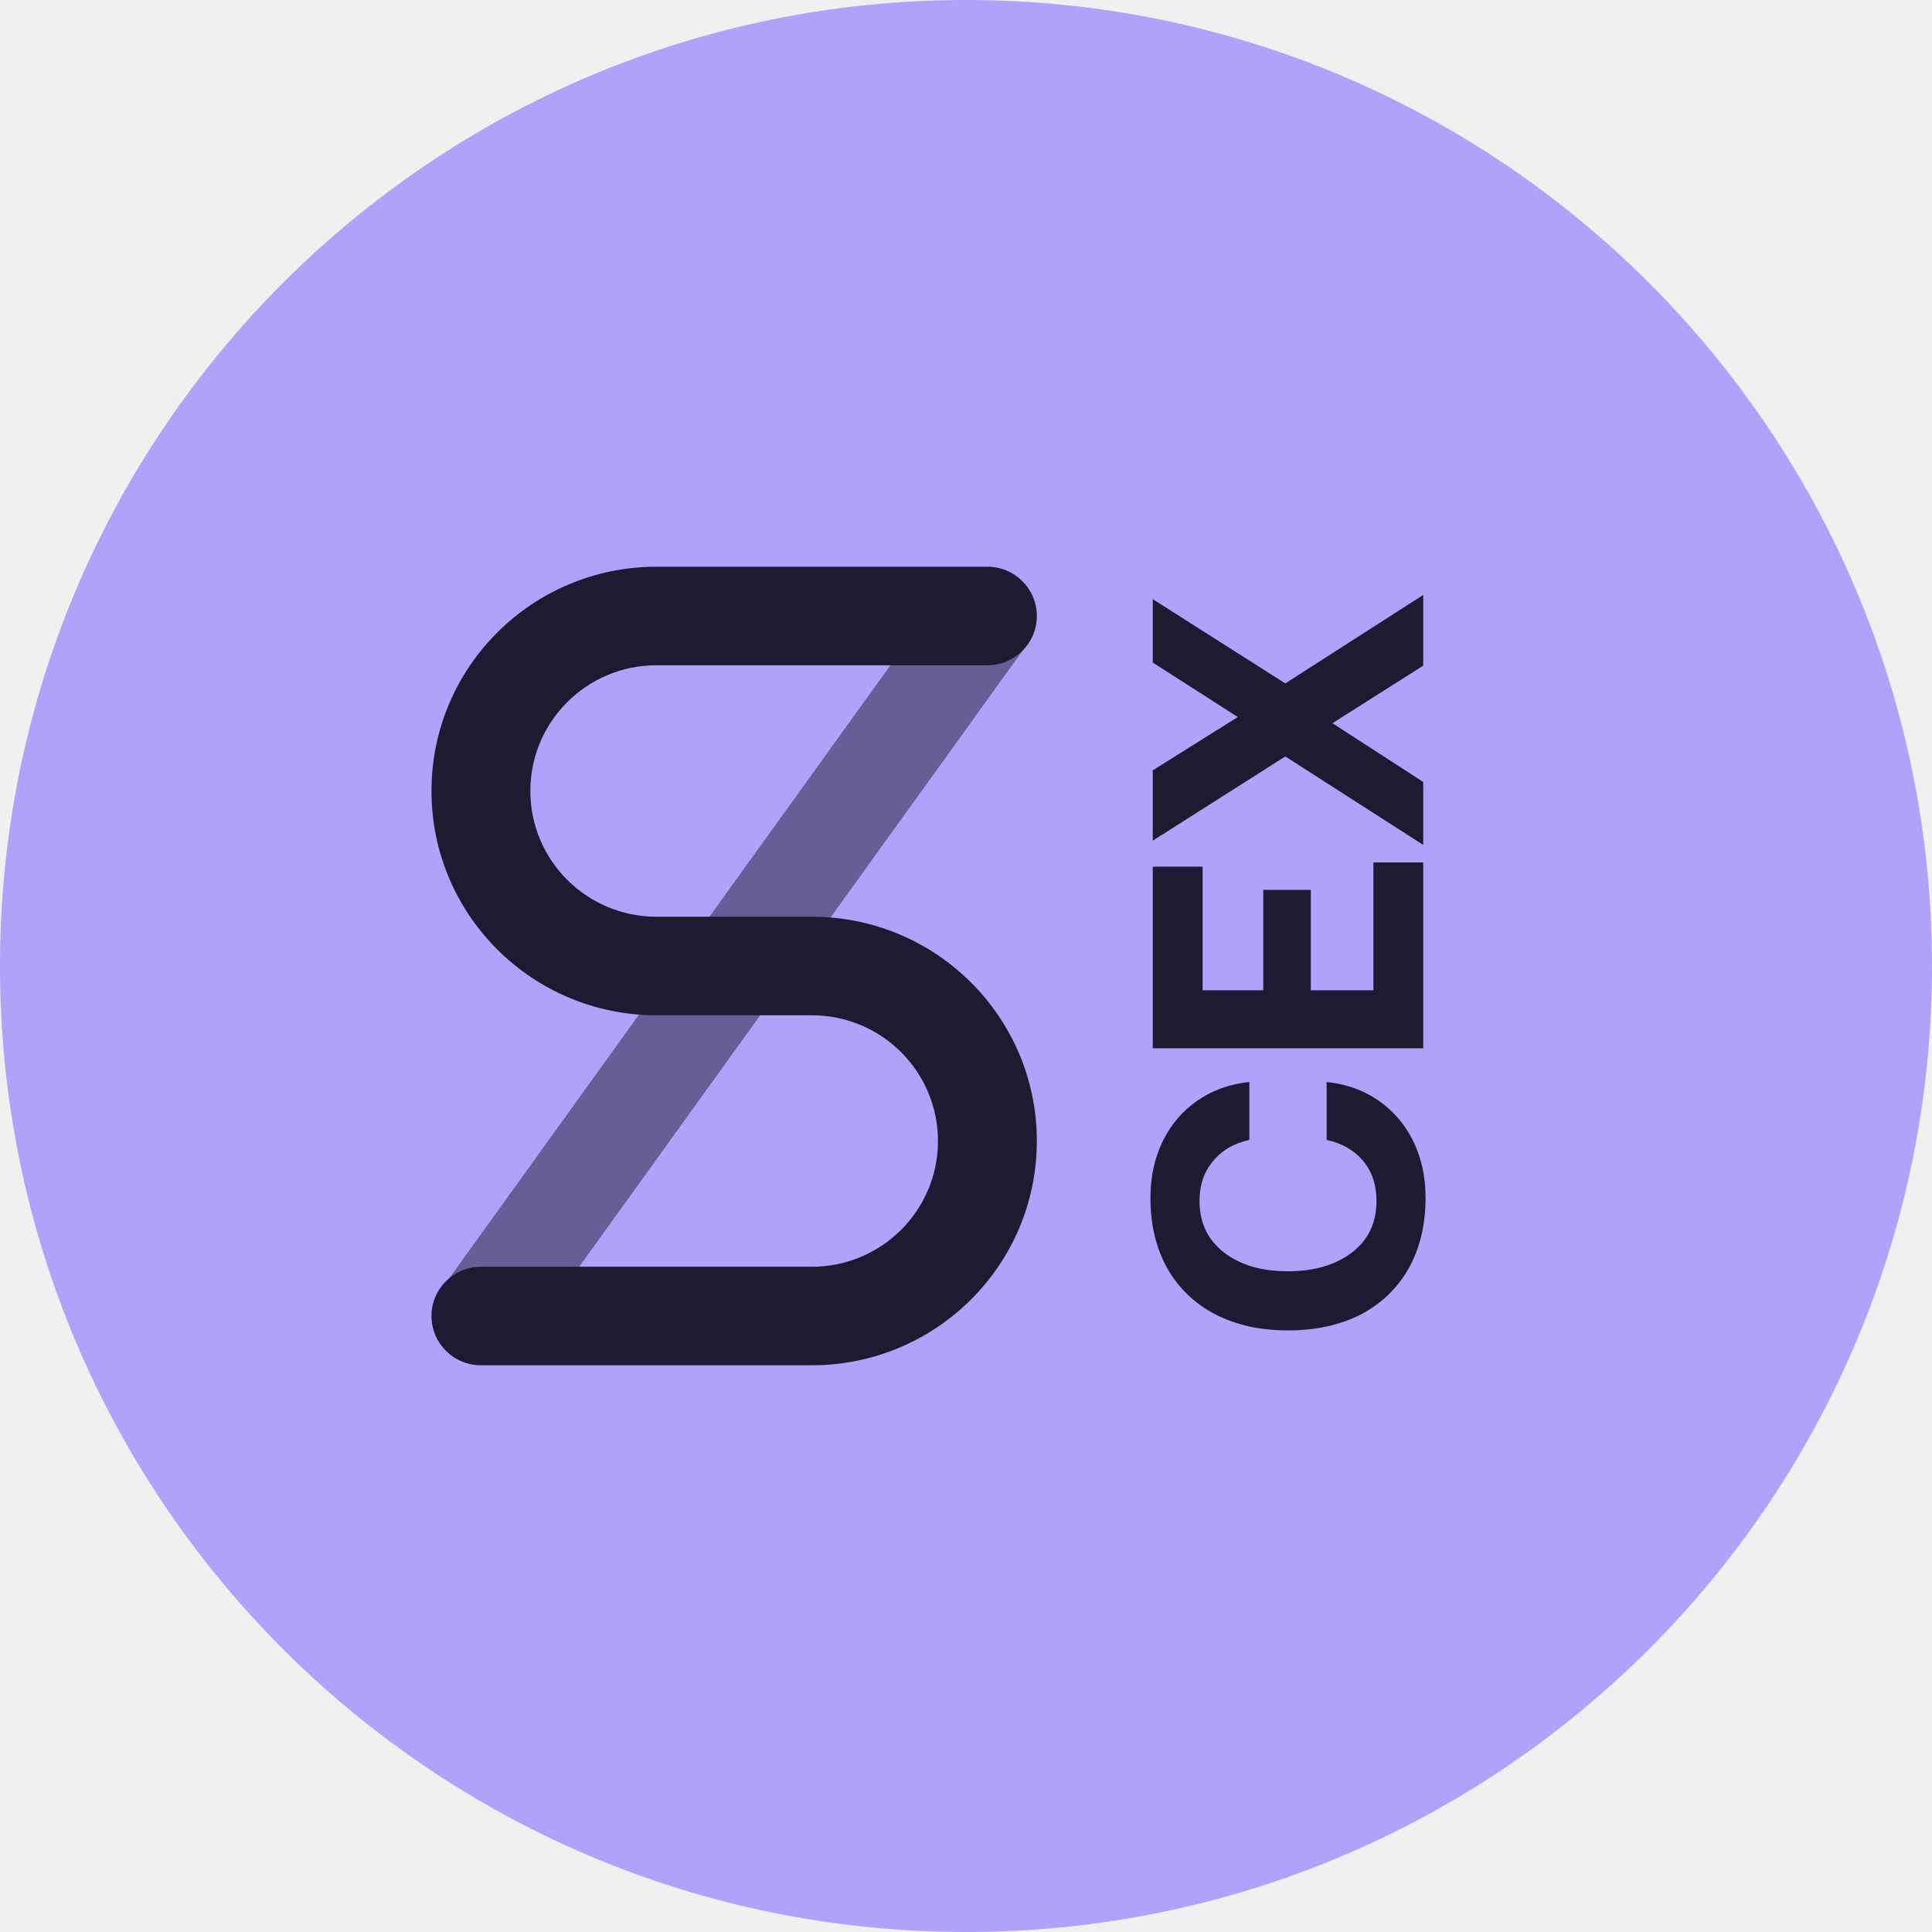
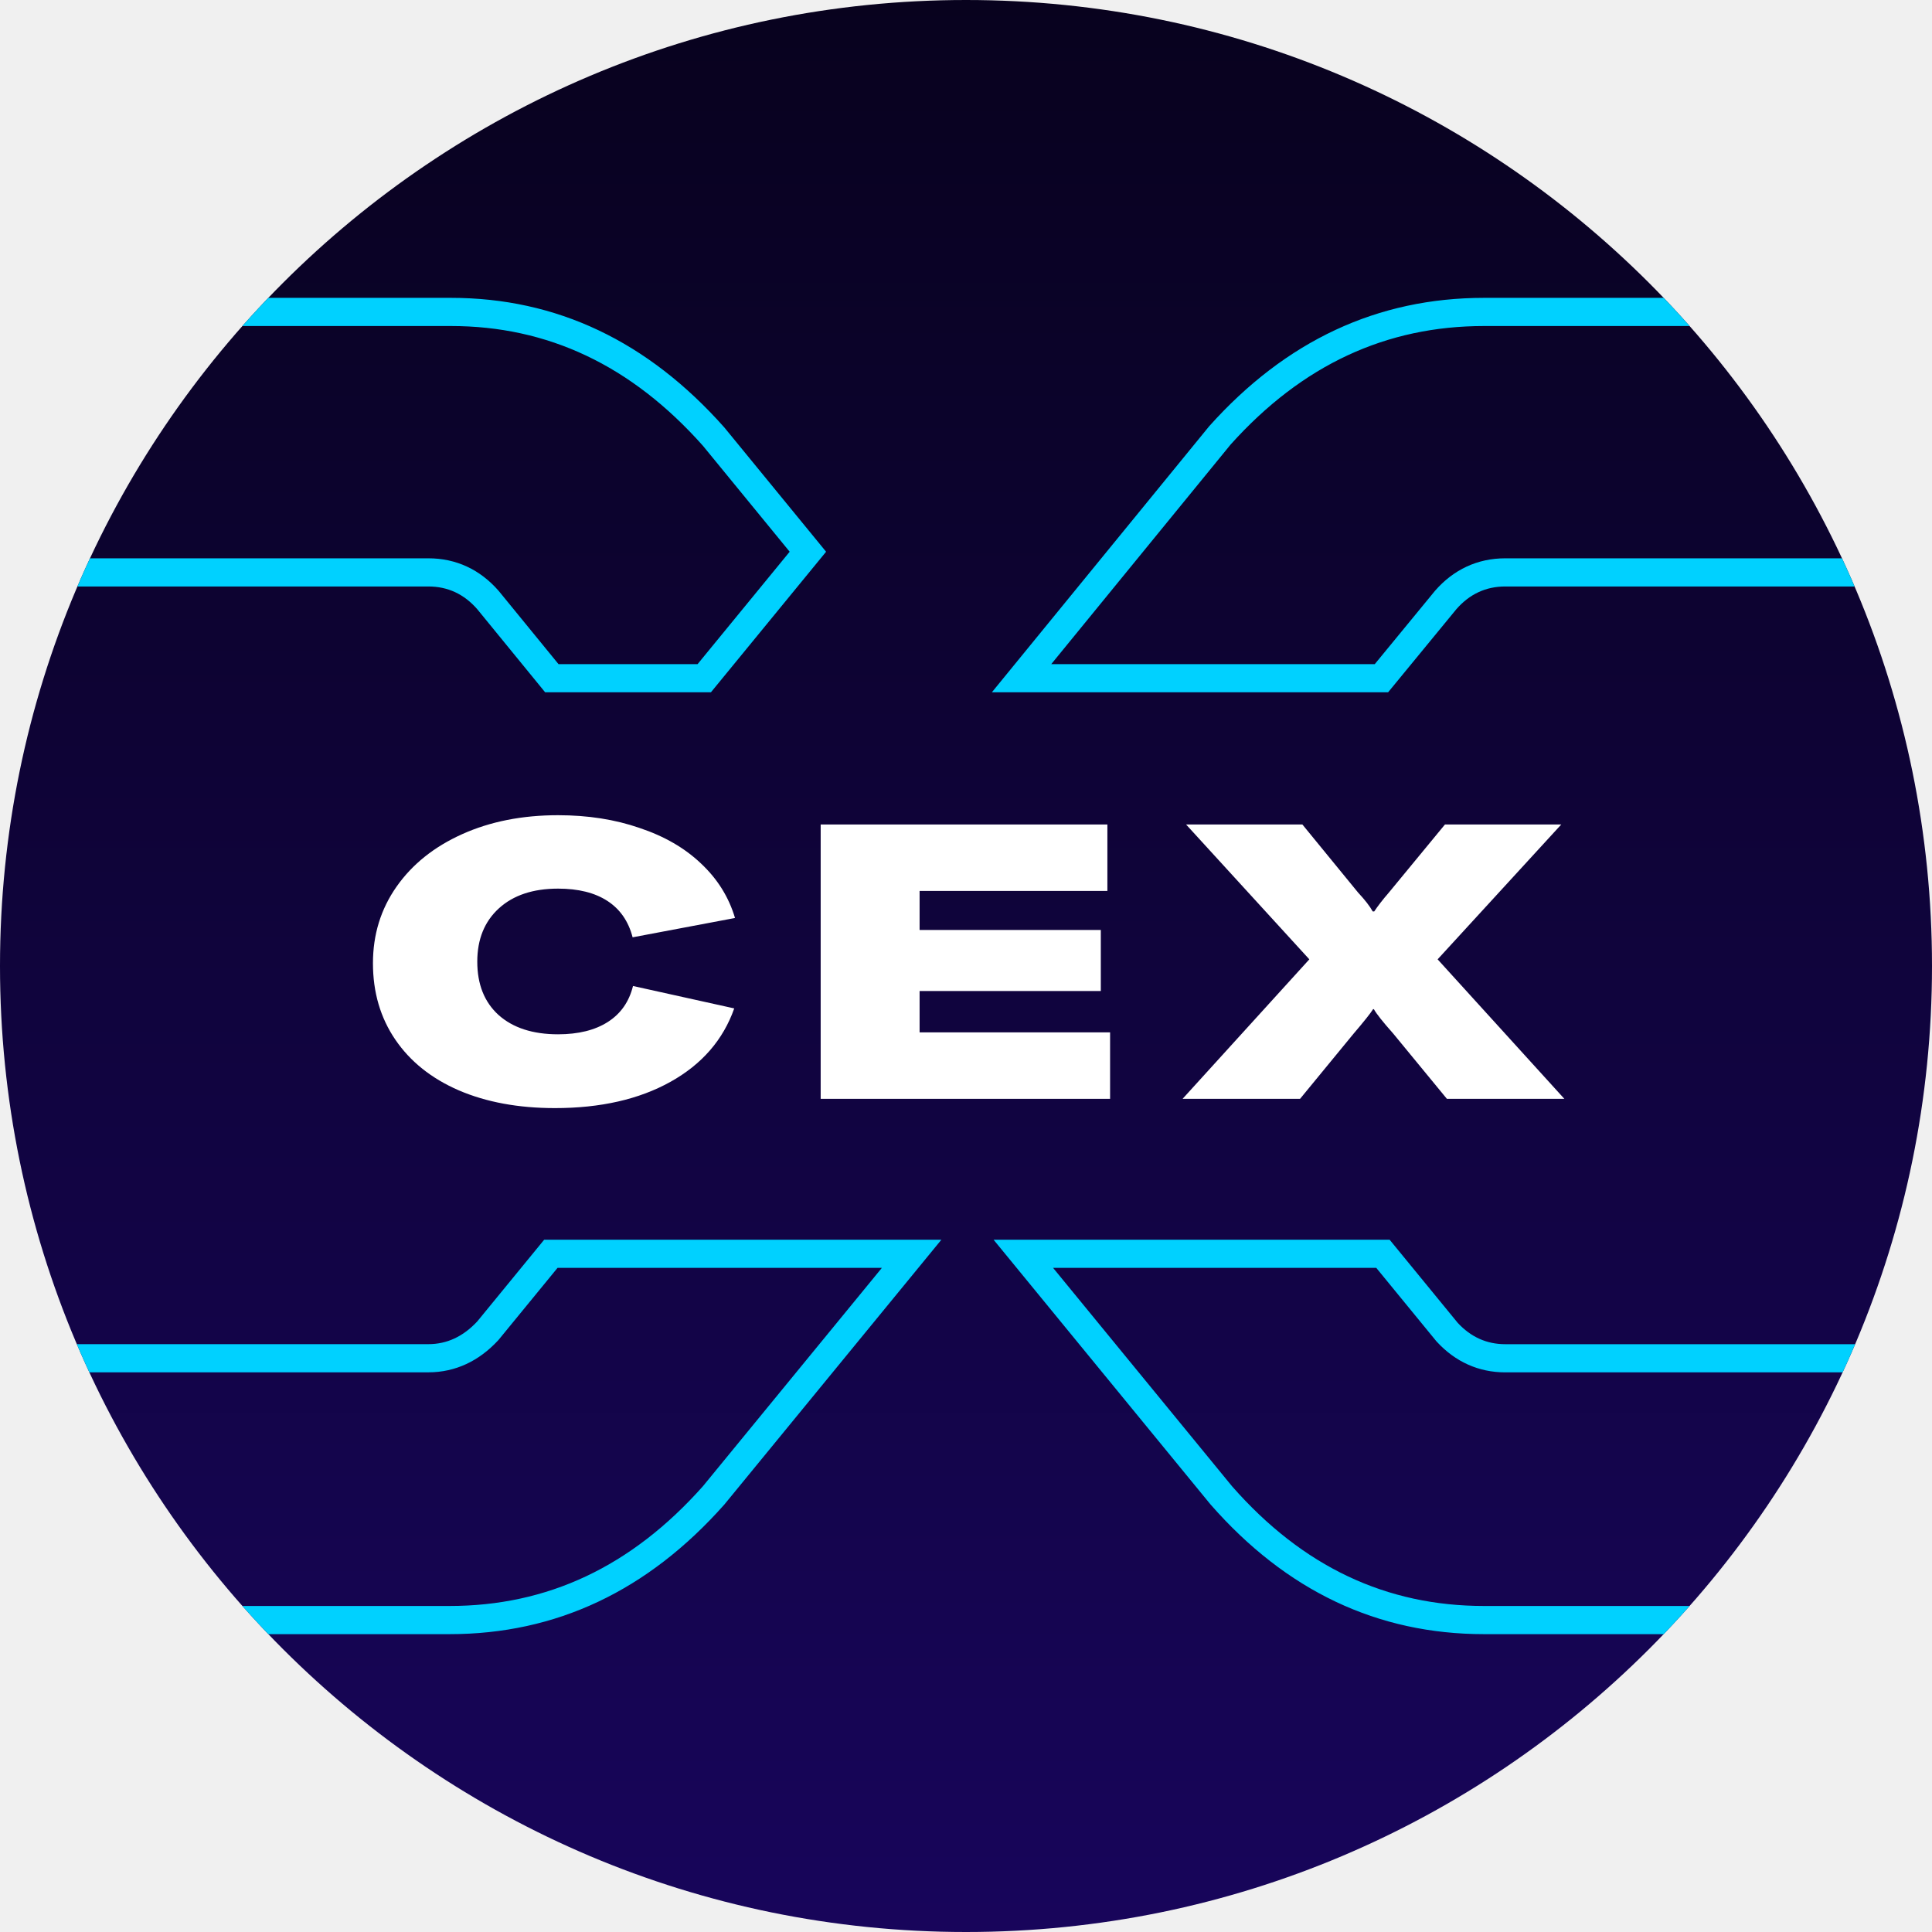
- <svg xmlns="http://www.w3.org/2000/svg" width="300" height="300" viewBox="0 0 300 300" fill="none">
-   <path d="M150 300c82.843 0 150-67.157 150-150S232.843 0 150 0 0 67.157 0 150s67.157 150 150 150z" fill="#B2A1FB" />
-   <path d="M200 206.586c-4.28 0-8.02-.82-11.22-2.46-3.24-1.68-5.74-4.06-7.5-7.14-1.76-3.12-2.64-6.78-2.64-10.98 0-3.28.64-6.22 1.92-8.82 1.28-2.6 3.08-4.7 5.4-6.3 2.32-1.6 5-2.56 8.04-2.88v9c-2.4.52-4.28 1.62-5.64 3.3-1.4 1.64-2.1 3.7-2.1 6.18 0 3.36 1.26 6.02 3.78 7.98 2.52 1.96 5.84 2.94 9.96 2.94 4.08 0 7.4-.98 9.96-2.94 2.52-1.96 3.78-4.62 3.78-7.98 0-2.48-.68-4.54-2.04-6.18-1.4-1.68-3.3-2.78-5.7-3.3v-9c3.04.32 5.72 1.28 8.04 2.88 2.32 1.6 4.12 3.7 5.4 6.3 1.28 2.6 1.92 5.54 1.92 8.82 0 4.2-.88 7.86-2.64 10.98-1.76 3.08-4.24 5.46-7.44 7.14-3.24 1.64-7 2.46-11.28 2.46zm-21-43.809v-28.2h7.74v19.2h9.42v-15.6h7.38v15.6h9.72v-19.86H221v28.86h-42zm20.58-45.317L179 130.54v-10.92l13.2-8.28-13.2-8.46v-9.84l20.58 13.08L221 92.38v10.98l-14.1 8.94 14.1 9.12v9.78l-21.42-13.74z" fill="#1E1A31" />
-   <path opacity=".5" fill-rule="evenodd" clip-rule="evenodd" d="M81.424 208.528l-12.483-8.906 78.516-109.094 12.484 8.906-78.517 109.094z" fill="#1E1A31" />
-   <path fill-rule="evenodd" clip-rule="evenodd" d="M121.868 142.349h4.191c19.298 0 34.941 15.592 34.941 34.826C161 196.408 145.357 212 126.059 212H74.676c-4.24 0-7.676-3.425-7.676-7.651 0-4.225 3.437-7.65 7.676-7.65h51.383c10.819 0 19.589-8.741 19.589-19.524 0-10.783-8.77-19.524-19.589-19.524h-24.118C82.643 157.651 67 142.059 67 122.825 67 103.592 82.643 88 101.941 88h51.383c4.239 0 7.676 3.425 7.676 7.65 0 4.226-3.437 7.651-7.676 7.651h-51.383c-10.82 0-19.59 8.741-19.59 19.524 0 10.783 8.77 19.524 19.59 19.524h19.927z" fill="#1E1A31" />
+ <svg xmlns="http://www.w3.org/2000/svg" width="480" height="480" viewBox="0 0 480 480" fill="none">
+   <circle cx="240" cy="240" r="240" fill="url(#paint0_linear)" />
+   <mask id="mask0" mask-type="alpha" maskUnits="userSpaceOnUse" x="0" y="0" width="480" height="480">
+     <circle cx="240" cy="240" r="240" fill="url(#paint1_linear)" />
+   </mask>
+   <g mask="url(#mask0)">
+     <path fill-rule="evenodd" clip-rule="evenodd" d="M123.924 146.839L138.76 165H173.312L196.192 137.076L174.636 110.748C156.805 90.694 136.027 81 112.011 81H12V138.71H106.428C113.355 138.71 119.293 141.538 123.848 146.752L123.924 146.839ZM179.963 106.205L205.24 137.078L176.626 172H135.439L118.576 151.357C115.289 147.595 111.243 145.71 106.428 145.71H7.951C7.076 145.71 6.361 145.433 5.822 144.879C5.274 144.334 5 143.717 5 143.056V76.654C5 75.993 5.274 75.385 5.822 74.831C6.361 74.277 7.076 74 7.951 74H112.011C138.27 74 160.923 84.741 179.963 106.205ZM123.852 332.909L123.701 333.071C119.042 338.081 113.205 340.951 106.428 340.951H12.327V399H111.685C135.94 399 156.82 389.299 174.636 369.252L219.1 315H138.518L123.852 332.909ZM135.203 308H233.888L179.963 373.795C160.923 395.268 138.164 406 111.685 406H7.951C7.076 406 6.414 405.723 5.981 405.169C5.539 404.615 5.327 403.9 5.327 403.007V336.605C5.327 335.943 5.539 335.336 5.981 334.782C6.414 334.228 7.076 333.951 7.951 333.951H106.428C111.022 333.951 115.068 332.074 118.576 328.303L135.203 308ZM362.153 328.643C365.439 332.19 369.371 333.96 373.974 333.96H472.451C473.325 333.96 473.979 334.237 474.421 334.791C474.854 335.345 475.075 336.069 475.075 336.944V403.346C475.075 404.007 474.854 404.624 474.421 405.169C473.979 405.723 473.325 406 472.451 406H368.717C342.238 406 319.585 395.268 300.766 373.795L246.848 308H345.245L362.153 328.643ZM341.93 315H261.635L306.106 369.268C323.696 389.299 344.46 399 368.717 399H468.075V340.96H373.974C367.312 340.96 361.552 338.295 357.018 333.4L356.872 333.244L341.93 315ZM361.826 151.357C365.112 147.595 369.159 145.71 373.974 145.71H472.451C473.325 145.71 473.979 145.433 474.421 144.879C474.854 144.334 475.075 143.717 475.075 143.056V76.654C475.075 75.769 474.854 75.108 474.421 74.661C473.979 74.223 473.325 74 472.451 74H368.717C342.238 74 319.479 84.625 300.439 105.874L246.427 172H344.868L361.826 151.357ZM341.559 165L356.484 146.832L356.554 146.752C361.109 141.538 367.047 138.71 373.974 138.71H468.075V81H368.717C344.443 81 323.562 90.611 305.758 110.428L261.183 165H341.559Z" fill="#00D1FF" />
+   </g>
+   <path d="M137.875 275.304C128.787 275.304 120.819 273.832 113.971 270.888C107.187 267.944 101.939 263.752 98.227 258.312C94.515 252.872 92.659 246.536 92.659 239.304C92.659 232.2 94.611 225.864 98.515 220.296C102.419 214.728 107.859 210.376 114.835 207.24C121.811 204.104 129.747 202.536 138.643 202.536C146.067 202.536 152.819 203.592 158.899 205.704C165.043 207.752 170.131 210.696 174.163 214.536C178.259 218.376 181.075 222.888 182.611 228.072L157.171 232.872C156.147 228.904 154.067 225.896 150.931 223.848C147.795 221.8 143.699 220.776 138.643 220.776C132.435 220.776 127.539 222.408 123.955 225.672C120.371 228.936 118.579 233.352 118.579 238.92C118.579 244.552 120.339 248.968 123.859 252.168C127.443 255.368 132.371 256.968 138.643 256.968C143.699 256.968 147.827 255.944 151.027 253.896C154.227 251.848 156.307 248.872 157.267 244.968L182.419 250.536C179.667 258.344 174.387 264.424 166.579 268.776C158.771 273.128 149.203 275.304 137.875 275.304Z" fill="white" />
+   <path d="M228.47 256.488H275.798V273H203.894V204.84H275.126V221.352H228.47V231.048H273.494V246.216H228.47V256.488Z" fill="white" />
+   <path d="M294.676 204.84H323.572L337.396 221.736C339.124 223.592 340.34 225.16 341.044 226.44H341.428C342.26 225.16 343.476 223.592 345.076 221.736L358.996 204.84H387.892L357.172 238.344L388.66 273H359.476L346.132 256.776C343.572 253.896 341.972 251.88 341.332 250.728H341.14C340.5 251.752 338.868 253.8 336.244 256.872L322.996 273H293.812L325.3 238.344L294.676 204.84Z" fill="white" />
+   <defs>
+     <linearGradient id="paint0_linear" x1="240" y1="0" x2="240" y2="701.818" gradientUnits="userSpaceOnUse">
+       <stop stop-color="#08021E" />
+       <stop offset="1" stop-color="#1F0777" />
+     </linearGradient>
+     <linearGradient id="paint1_linear" x1="240" y1="0" x2="240" y2="701.818" gradientUnits="userSpaceOnUse">
+       <stop stop-color="#08021E" />
+       <stop offset="1" stop-color="#1F0777" />
+     </linearGradient>
+   </defs>
</svg>
